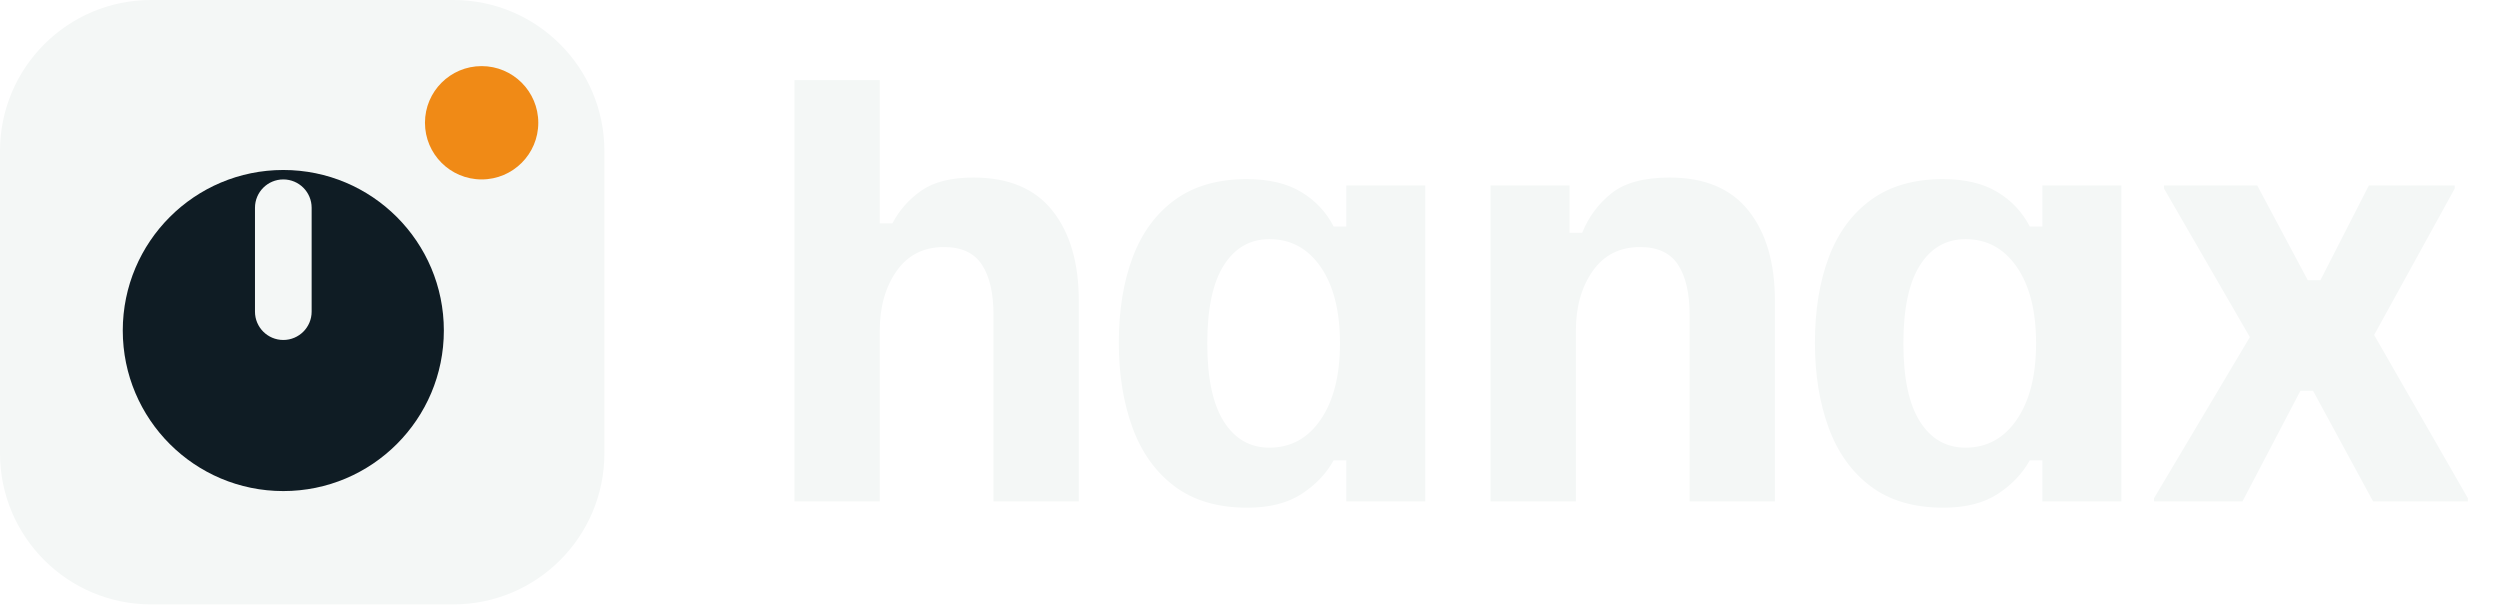
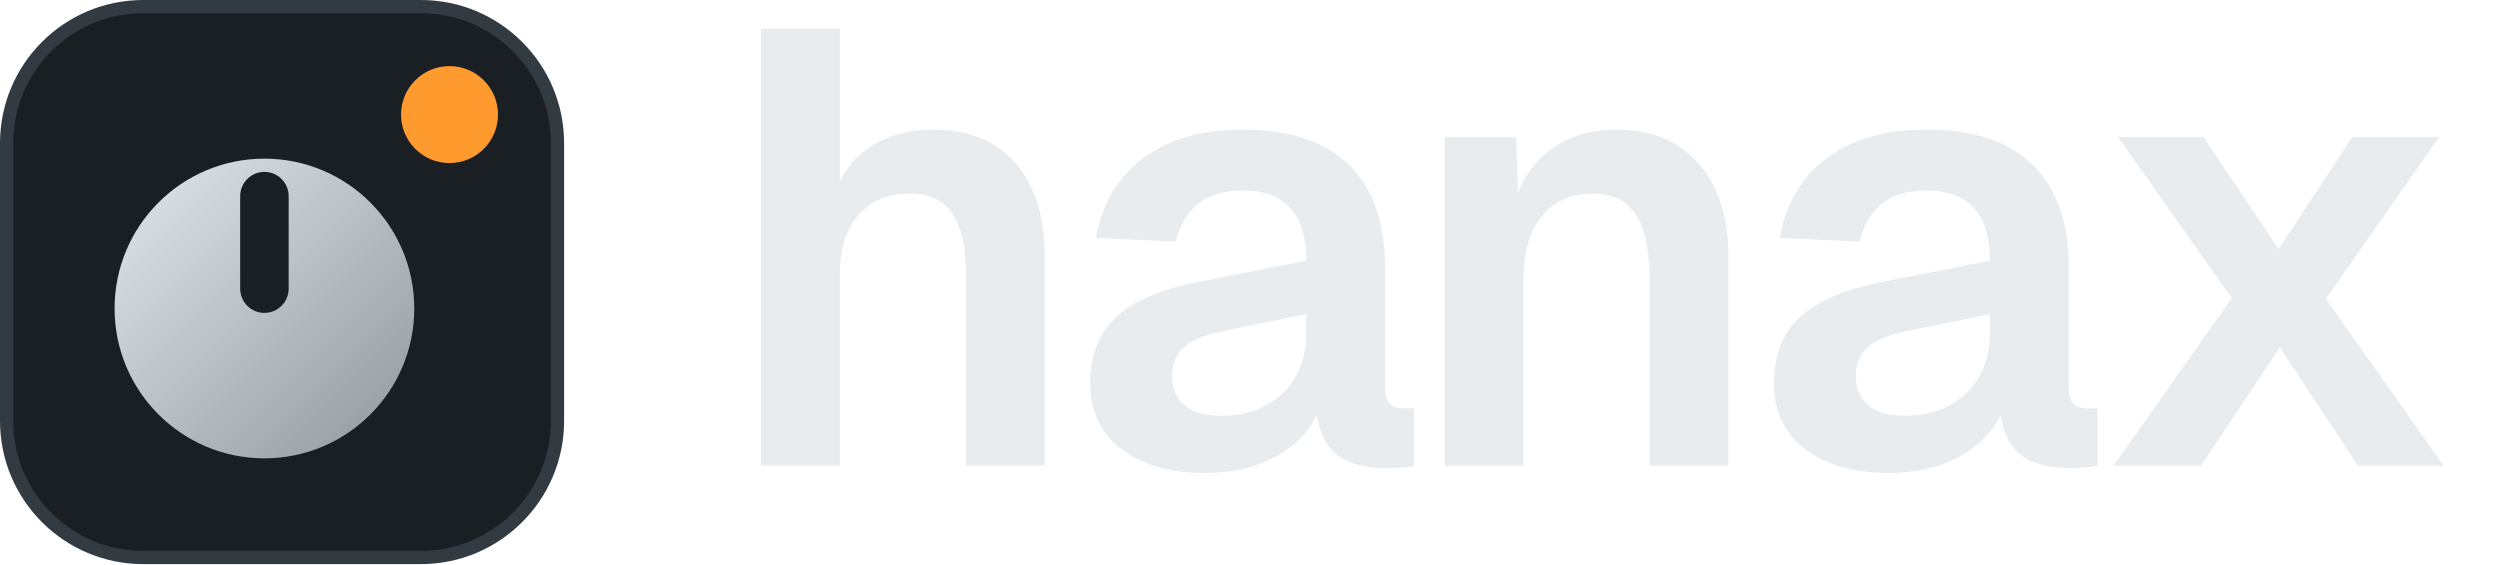
- <svg xmlns="http://www.w3.org/2000/svg" viewBox="0 0 364 88" width="364" height="88" role="img" aria-label="Hanax">
+ <svg xmlns="http://www.w3.org/2000/svg" viewBox="0 0 390 88" width="390" height="88" role="img" aria-label="Hanax">
+   <defs>
+     <linearGradient id="dk" x1="0" y1="0" x2="1" y2="1">
+       <stop offset="0" stop-color="#e3e7ea" />
+       <stop offset="1" stop-color="#8f979e" />
+     </linearGradient>
+   </defs>
  <g transform="translate(0 0) scale(1.375)">
-     <rect width="64" height="64" rx="16" fill="#f4f7f6" />
-     <circle cx="30" cy="35" r="17" fill="#0f1c24" />
-     <rect x="27" y="19" width="6" height="17" rx="3" fill="#f4f7f6" />
-     <circle cx="51" cy="13" r="6" fill="#f08a16" />
+     <rect x="0.75" y="0.75" width="62.5" height="62.5" rx="15.5" fill="#1a1f24" stroke="#323a42" stroke-width="1.5" />
+     <circle cx="30" cy="35" r="17" fill="url(#dk)" />
+     <rect x="27.25" y="19.5" width="5.5" height="16" rx="2.75" fill="#1a1f24" />
+     <circle cx="51" cy="13" r="5.5" fill="#ff9a2e" />
  </g>
-   <path d="M115.673 73.0V11.667H128.093V32.52H129.933Q131.467 29.607 134.188 27.728Q136.91 25.85 141.74 25.85Q149.407 25.85 153.24 30.68Q157.073 35.51 157.073 43.79V73.0H144.653V45.86Q144.653 41.107 142.967 38.538Q141.28 35.97 137.447 35.97Q133.0 35.97 130.547 39.458Q128.093 42.947 128.093 48.16V73.0ZM181.607 73.92Q175.167 73.92 171.027 70.815Q166.887 67.71 164.893 62.267Q162.9 56.823 162.9 49.923Q162.9 42.793 164.932 37.427Q166.963 32.06 171.103 29.07Q175.243 26.08 181.53 26.08Q186.36 26.08 189.465 27.958Q192.57 29.837 194.18 32.98H196.02V27.0H207.52V73.0H196.02V67.02H194.18Q192.57 69.933 189.503 71.927Q186.437 73.92 181.607 73.92ZM184.827 65.18Q189.503 65.18 192.302 61.078Q195.1 56.977 195.1 50.0Q195.1 42.947 192.302 38.883Q189.503 34.82 184.827 34.82Q180.61 34.82 178.195 38.615Q175.78 42.41 175.78 50.0Q175.78 57.59 178.195 61.385Q180.61 65.18 184.827 65.18ZM217.027 73.0V27.0H228.527V33.9H230.367Q231.747 30.45 234.622 28.15Q237.497 25.85 243.093 25.85Q250.76 25.85 254.593 30.68Q258.427 35.51 258.427 43.79V73.0H246.007V45.86Q246.007 41.107 244.32 38.538Q242.633 35.97 238.8 35.97Q234.353 35.97 231.9 39.458Q229.447 42.947 229.447 48.16V73.0ZM282.96 73.92Q276.52 73.92 272.38 70.815Q268.24 67.71 266.247 62.267Q264.253 56.823 264.253 49.923Q264.253 42.793 266.285 37.427Q268.317 32.06 272.457 29.07Q276.597 26.08 282.883 26.08Q287.713 26.08 290.818 27.958Q293.923 29.837 295.533 32.98H297.373V27.0H308.873V73.0H297.373V67.02H295.533Q293.923 69.933 290.857 71.927Q287.79 73.92 282.96 73.92ZM286.18 65.18Q290.857 65.18 293.655 61.078Q296.453 56.977 296.453 50.0Q296.453 42.947 293.655 38.883Q290.857 34.82 286.18 34.82Q281.963 34.82 279.548 38.615Q277.133 42.41 277.133 50.0Q277.133 57.59 279.548 61.385Q281.963 65.18 286.18 65.18ZM313.627 73.0V72.54L327.58 49.08L315.083 27.46V27.0H328.653L336.013 40.8H337.853L344.907 27.0H357.403V27.46L345.673 48.773L359.32 72.54V73.0H345.52L336.78 56.9H334.94L326.507 73.0Z" fill="#f4f7f6" />
+   <path d="M118.72 72.632V4.472H131.008V33.08H129.472Q130.24 28.664 132.544 25.832Q134.848 23 138.208 21.608Q141.568 20.216 145.6 20.216Q151.264 20.216 155.152 22.664Q159.04 25.112 161.008 29.528Q162.976 33.944 162.976 39.704V72.632H150.688V42.68Q150.688 36.44 148.576 33.32Q146.464 30.2 141.952 30.2Q136.96 30.2 133.984 33.464Q131.008 36.728 131.008 42.968V72.632ZM187.936 73.784Q179.872 73.784 174.976 70.088Q170.08 66.392 170.08 59.768Q170.08 53.144 174.208 49.4Q178.336 45.656 186.784 44.024L203.776 40.664Q203.776 35.192 201.28 32.456Q198.784 29.72 193.888 29.72Q189.472 29.72 186.928 31.784Q184.384 33.848 183.424 37.688L170.944 37.112Q172.48 28.952 178.432 24.584Q184.384 20.216 193.888 20.216Q204.832 20.216 210.448 25.736Q216.064 31.256 216.064 41.528V60.152Q216.064 62.168 216.784 62.936Q217.504 63.704 218.944 63.704H220.576V72.632Q220.0 72.824 218.704 72.92Q217.408 73.016 216.064 73.016Q212.896 73.016 210.4 72.008Q207.904 71.0 206.56 68.456Q205.216 65.912 205.216 61.496L206.272 62.264Q205.504 65.624 202.96 68.264Q200.416 70.904 196.576 72.344Q192.736 73.784 187.936 73.784ZM190.432 64.856Q194.56 64.856 197.536 63.224Q200.512 61.592 202.144 58.712Q203.776 55.832 203.776 51.896V49.016L190.528 51.704Q186.4 52.568 184.624 54.248Q182.848 55.928 182.848 58.616Q182.848 61.592 184.816 63.224Q186.784 64.856 190.432 64.856ZM225.376 72.632V21.368H236.512L236.992 35.768L235.552 35.192Q236.32 29.816 238.72 26.552Q241.12 23.288 244.576 21.752Q248.032 20.216 252.16 20.216Q257.824 20.216 261.712 22.712Q265.6 25.208 267.616 29.576Q269.632 33.944 269.632 39.704V72.632H257.344V43.64Q257.344 39.32 256.48 36.344Q255.616 33.368 253.648 31.784Q251.68 30.2 248.416 30.2Q243.52 30.2 240.592 33.656Q237.664 37.112 237.664 43.64V72.632ZM294.592 73.784Q286.528 73.784 281.632 70.088Q276.736 66.392 276.736 59.768Q276.736 53.144 280.864 49.4Q284.992 45.656 293.44 44.024L310.432 40.664Q310.432 35.192 307.936 32.456Q305.44 29.72 300.544 29.72Q296.128 29.72 293.584 31.784Q291.04 33.848 290.08 37.688L277.6 37.112Q279.136 28.952 285.088 24.584Q291.04 20.216 300.544 20.216Q311.488 20.216 317.104 25.736Q322.72 31.256 322.72 41.528V60.152Q322.72 62.168 323.44 62.936Q324.16 63.704 325.6 63.704H327.232V72.632Q326.656 72.824 325.36 72.92Q324.064 73.016 322.72 73.016Q319.552 73.016 317.056 72.008Q314.56 71.0 313.216 68.456Q311.872 65.912 311.872 61.496L312.928 62.264Q312.16 65.624 309.616 68.264Q307.072 70.904 303.232 72.344Q299.392 73.784 294.592 73.784ZM297.088 64.856Q301.216 64.856 304.192 63.224Q307.168 61.592 308.8 58.712Q310.432 55.832 310.432 51.896V49.016L297.184 51.704Q293.056 52.568 291.28 54.248Q289.504 55.928 289.504 58.616Q289.504 61.592 291.472 63.224Q293.44 64.856 297.088 64.856ZM329.728 72.632 348.16 46.52 330.4 21.368H343.744L355.456 38.84L366.976 21.368H380.512L362.848 46.616L381.184 72.632H367.84L355.648 54.2L343.36 72.632Z" fill="#e8ecef" />
</svg>
